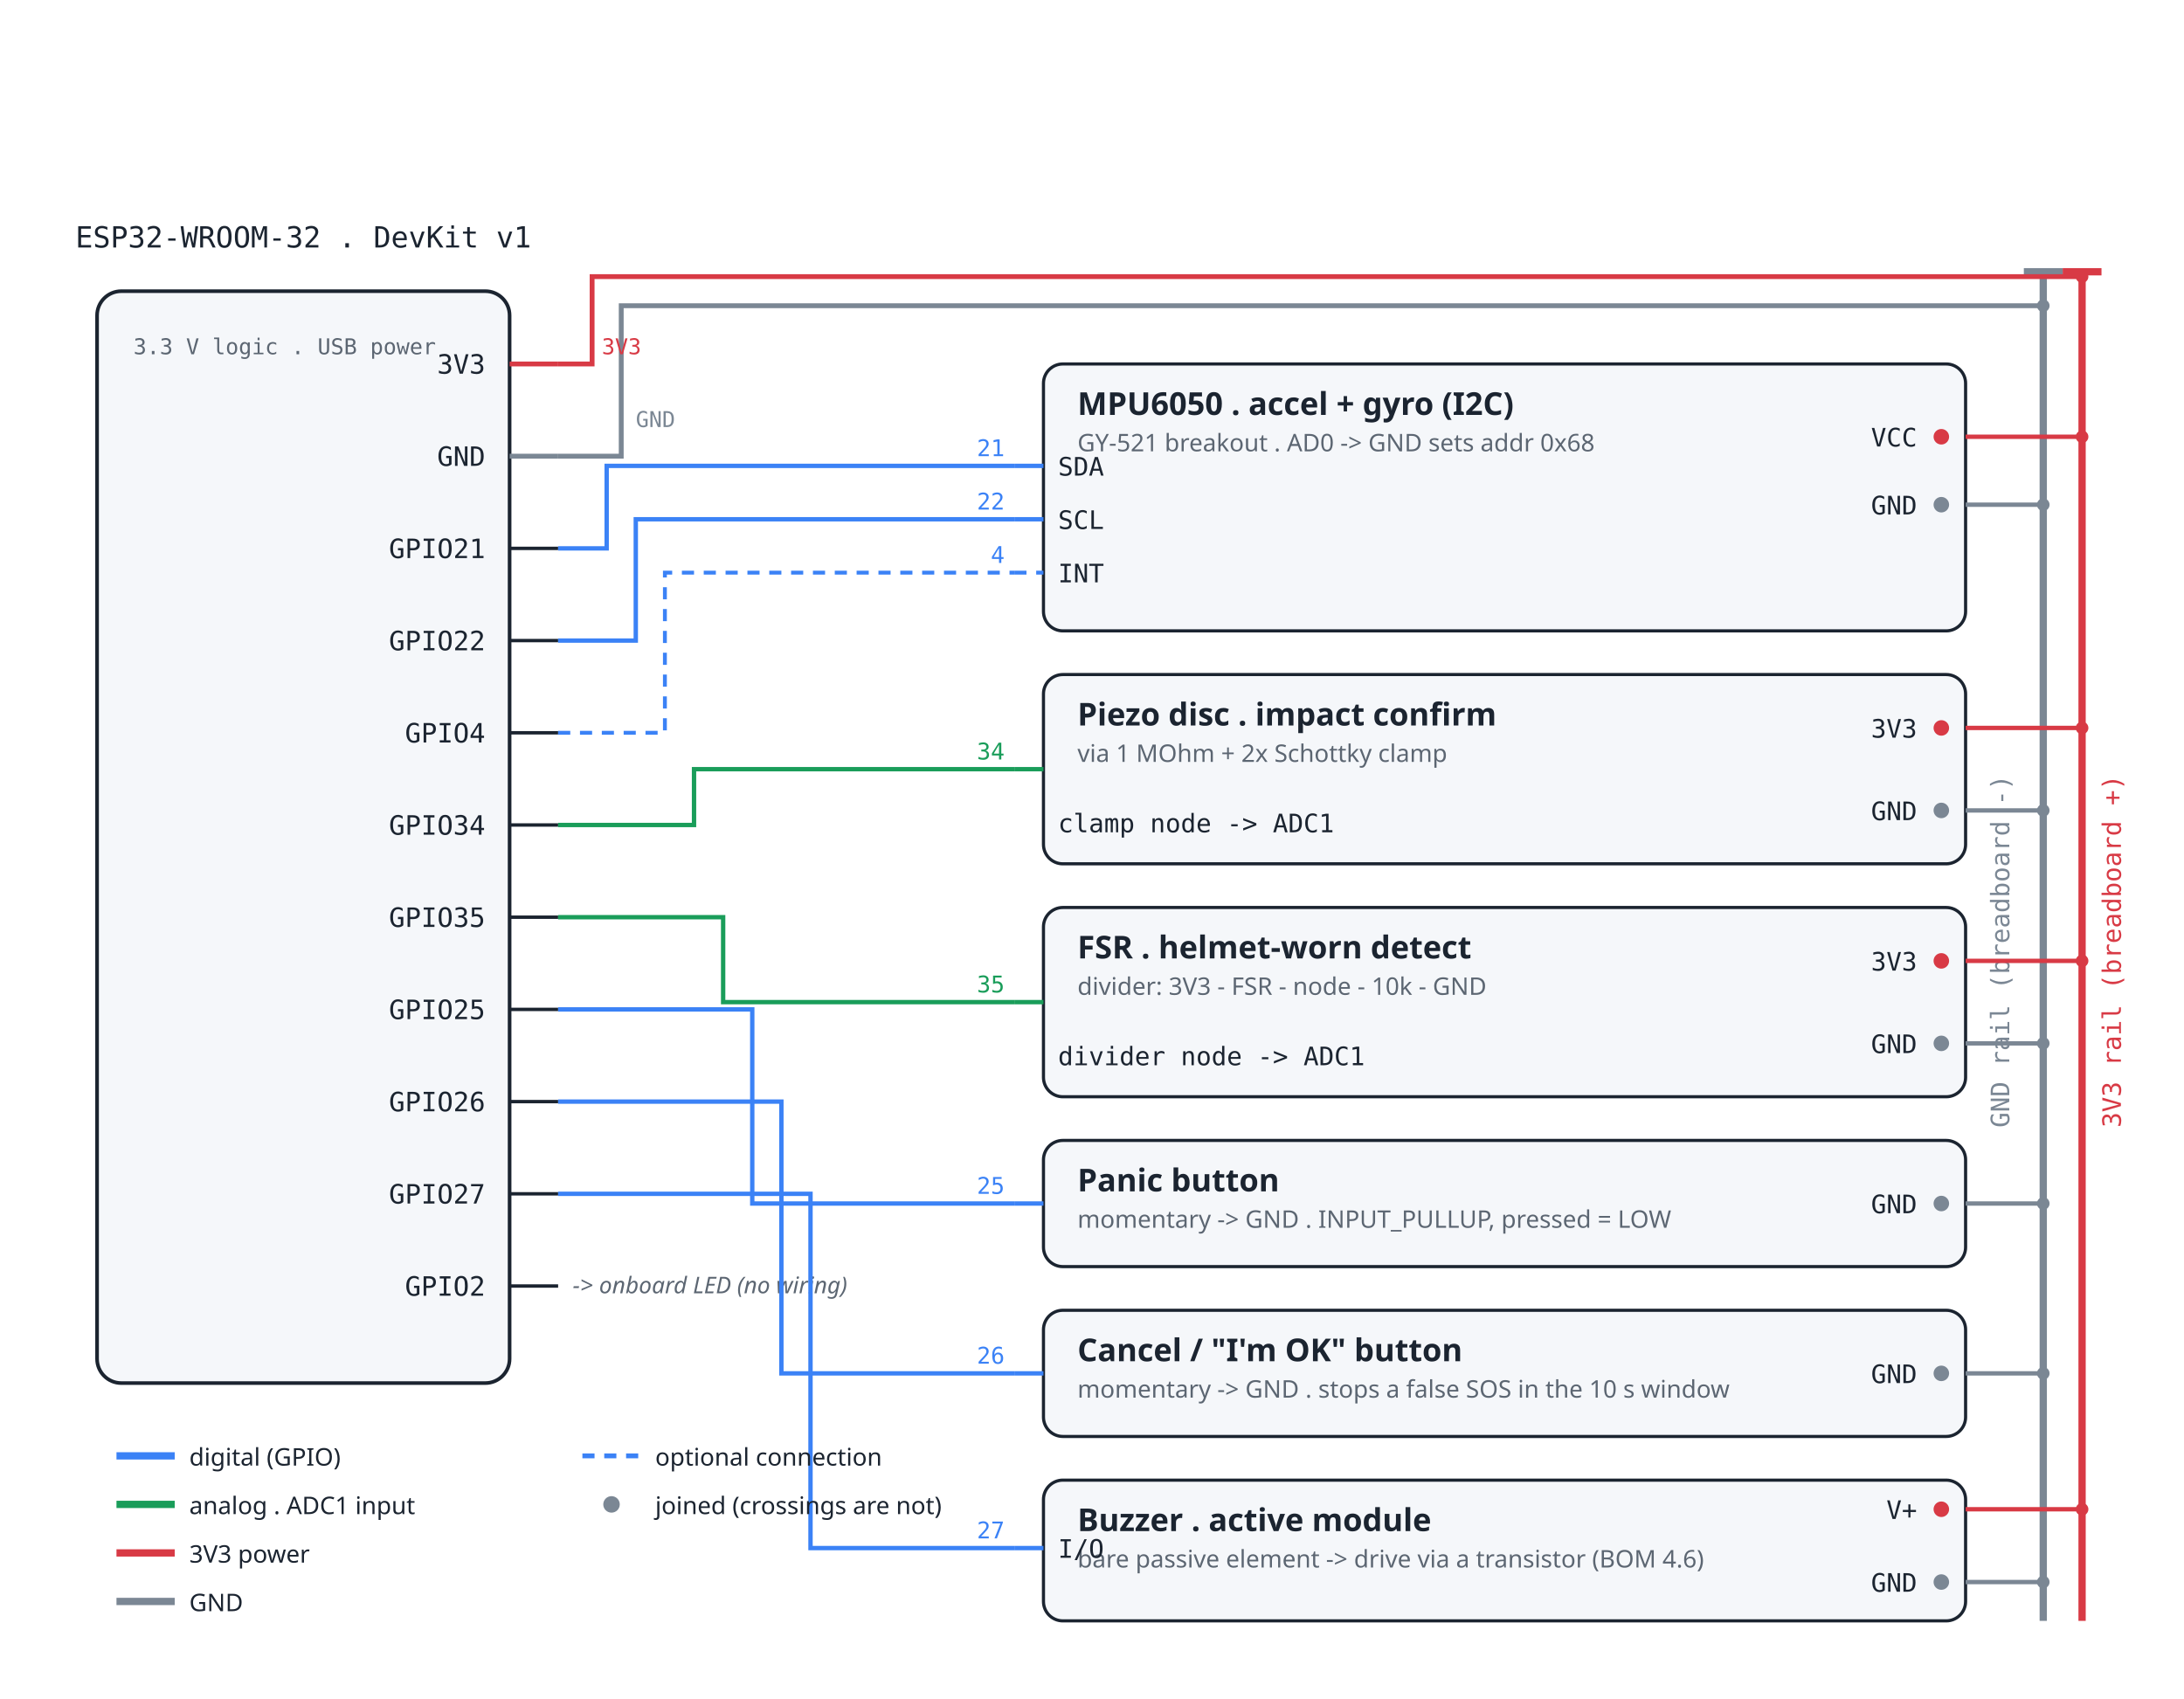
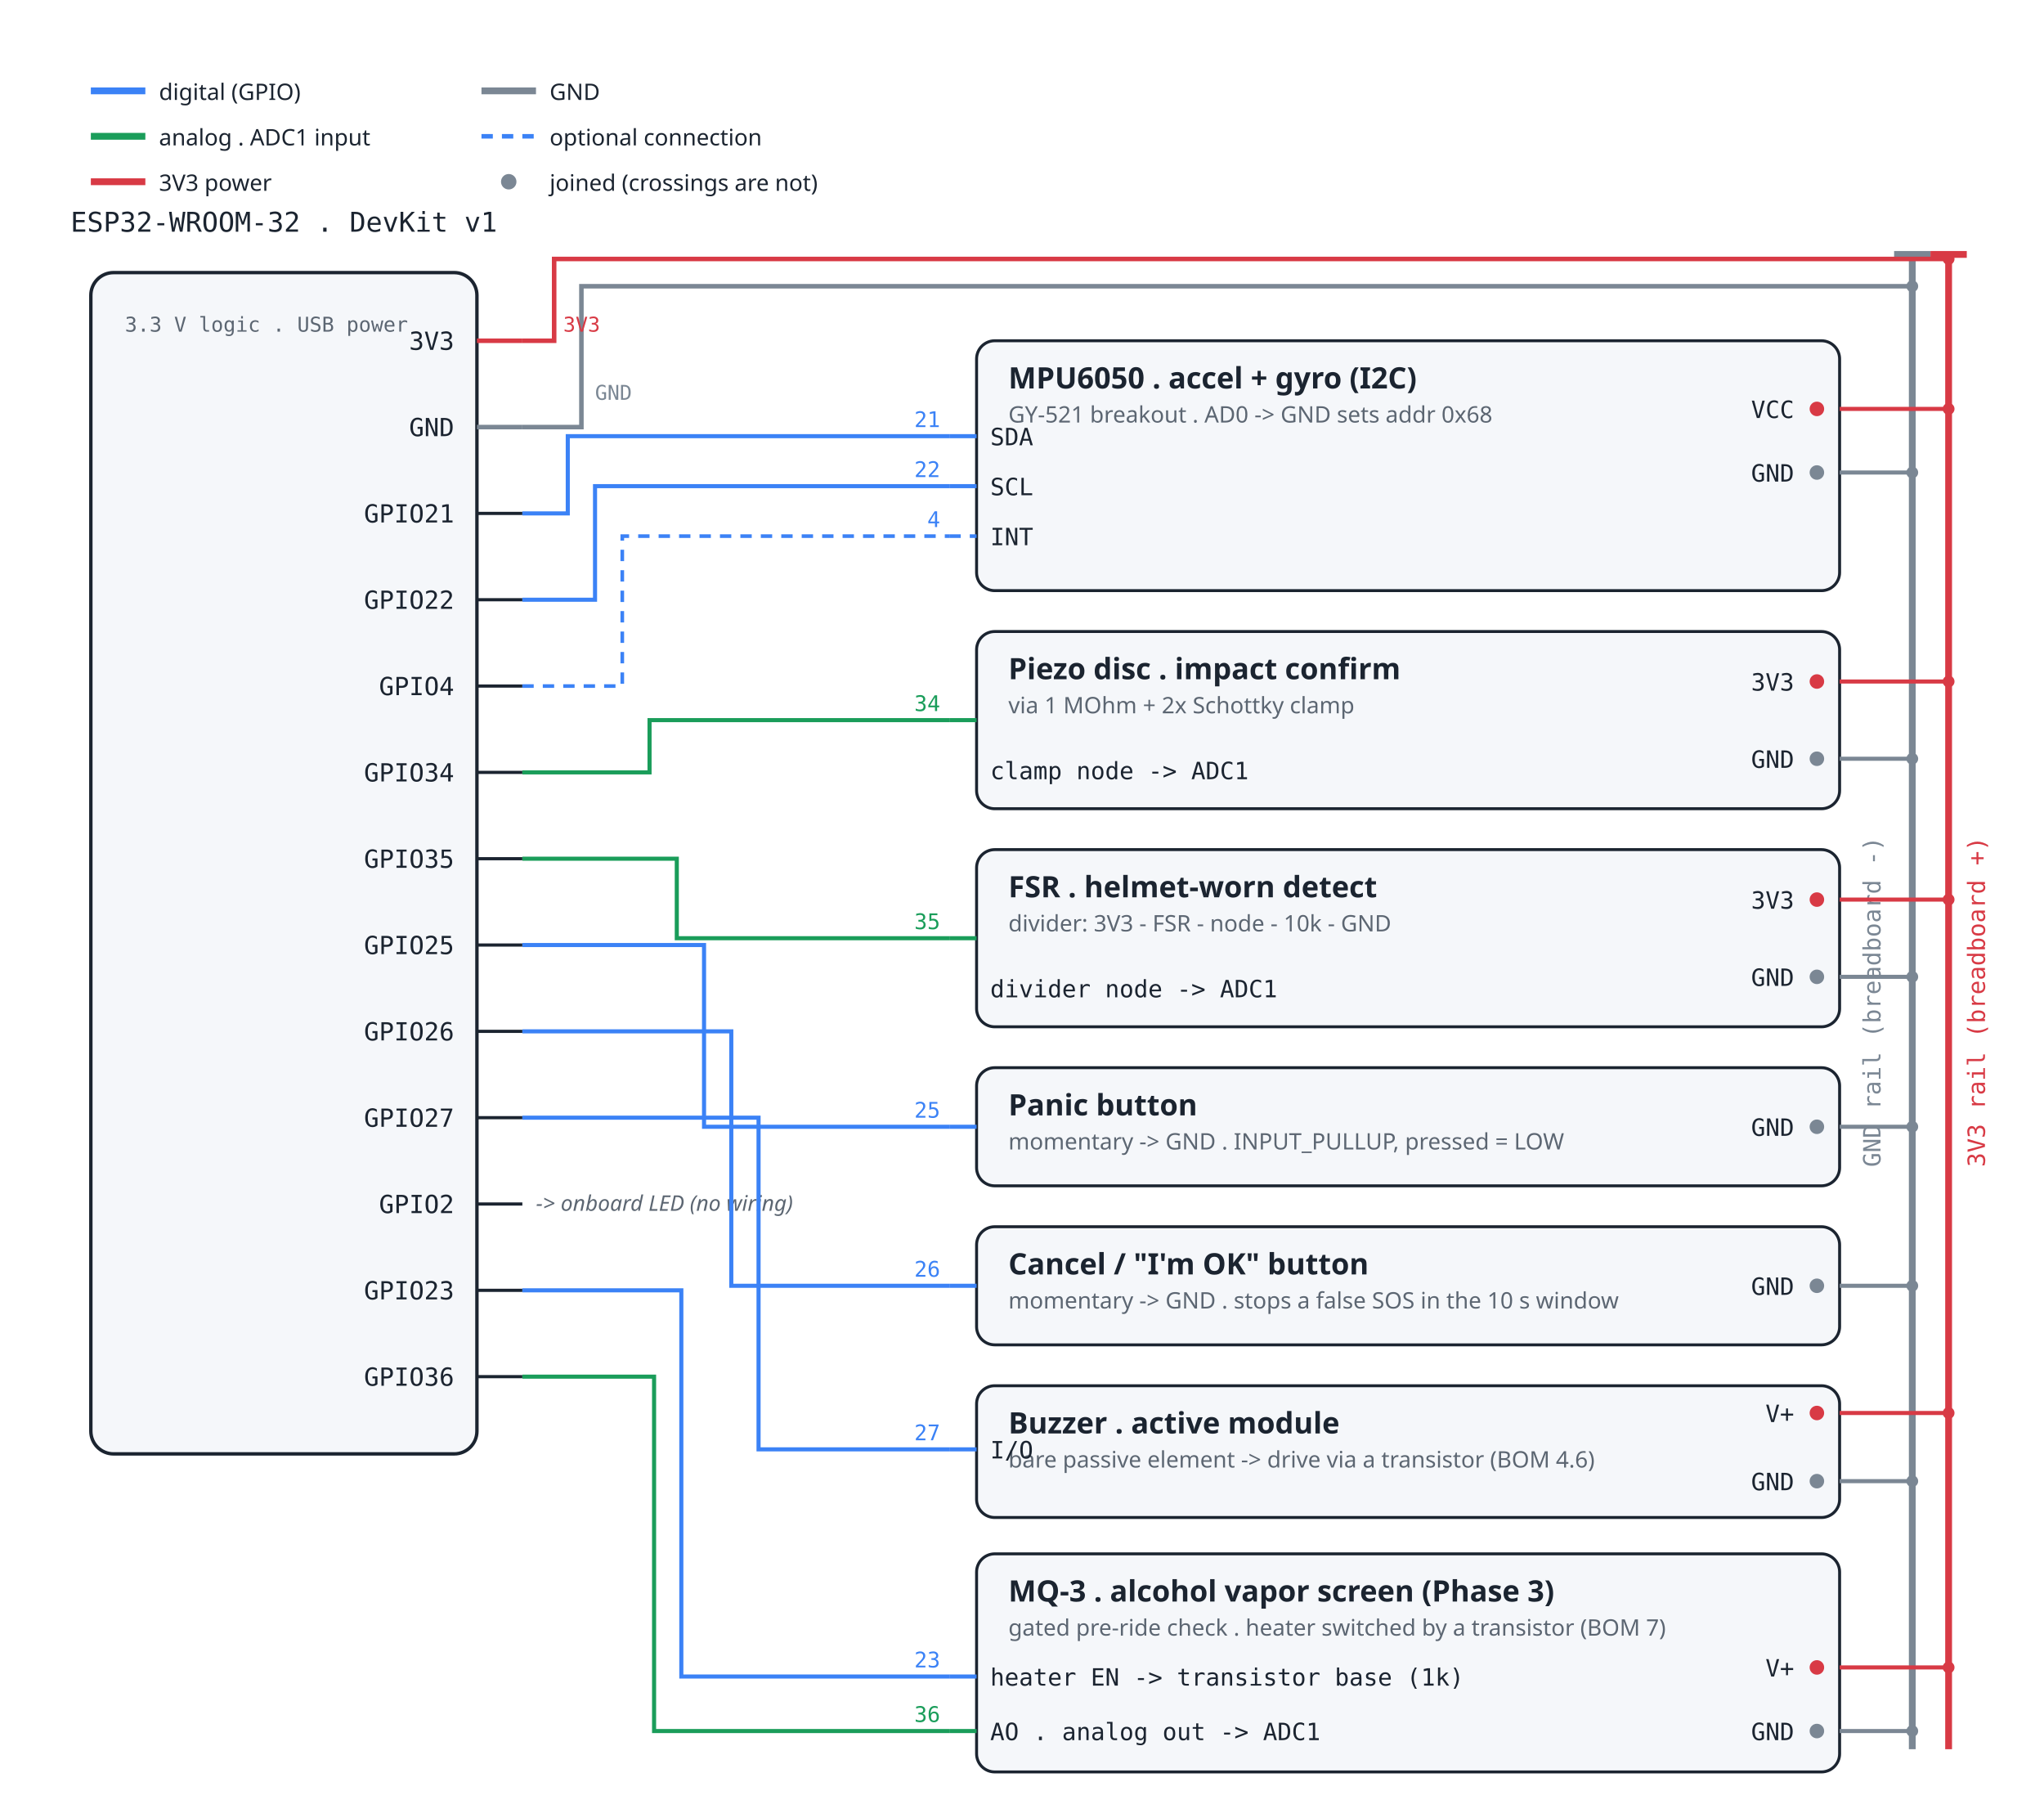
- <svg xmlns="http://www.w3.org/2000/svg" viewBox="0 0 900 700" font-family="'IBM Plex Mono', ui-monospace, monospace" style="color:#1b2430;background:#ffffff" role="img" aria-label="Wiring diagram: ESP32 DevKit to MPU6050 over I2C on GPIO21/22, clamped piezo on GPIO34, FSR divider on GPIO35, panic button on GPIO25, cancel button on GPIO26, buzzer on GPIO27, onboard LED on GPIO2; 3V3 and GND on the breadboard rails.">
-   <line x1="842" y1="112" x2="842" y2="668" stroke="#7b8794" stroke-width="3" />
-   <line x1="858" y1="112" x2="858" y2="668" stroke="#d83a45" stroke-width="3" />
+ <svg xmlns="http://www.w3.org/2000/svg" viewBox="0 0 900 800" font-family="'IBM Plex Mono', ui-monospace, monospace" style="color:#1b2430;background:#ffffff" role="img" aria-label="Wiring diagram: ESP32 DevKit to MPU6050 over I2C on GPIO21/22, clamped piezo on GPIO34, FSR divider on GPIO35, panic button on GPIO25, cancel button on GPIO26, buzzer on GPIO27, onboard LED on GPIO2, MQ-3 alcohol sensor analog out on GPIO36 with heater enable on GPIO23 through a transistor; 3V3 and GND on the breadboard rails.">
+   <g font-size="10" fill="currentColor" font-family="sans-serif">
+     <line x1="40" y1="40" x2="64" y2="40" stroke="#3b82f6" stroke-width="3" />
+     <text x="70" y="44">digital (GPIO)</text>
+     <line x1="40" y1="60" x2="64" y2="60" stroke="#1a9d5a" stroke-width="3" />
+     <text x="70" y="64">analog . ADC1 input</text>
+     <line x1="40" y1="80" x2="64" y2="80" stroke="#d83a45" stroke-width="3" />
+     <text x="70" y="84">3V3 power</text>
+     <line x1="212" y1="40" x2="236" y2="40" stroke="#7b8794" stroke-width="3" />
+     <text x="242" y="44">GND</text>
+     <line x1="212" y1="60" x2="236" y2="60" stroke="#3b82f6" stroke-width="2" stroke-dasharray="5 4" />
+     <text x="242" y="64">optional connection</text>
+     <circle cx="224" cy="80" r="3.4" fill="#7b8794" />
+     <text x="242" y="84">joined (crossings are not)</text>
+   </g>
+   <line x1="842" y1="112" x2="842" y2="770" stroke="#7b8794" stroke-width="3" />
+   <line x1="858" y1="112" x2="858" y2="770" stroke="#d83a45" stroke-width="3" />
  <line x1="834" y1="112" x2="850" y2="112" stroke="#7b8794" stroke-width="3" />
  <line x1="850" y1="112" x2="866" y2="112" stroke="#d83a45" stroke-width="3" />
-   <text x="828" y="392" transform="rotate(-90 828 392)" text-anchor="middle" fill="#7b8794" font-size="10.5">GND rail  (breadboard -)</text>
-   <text x="874" y="392" transform="rotate(-90 874 392)" text-anchor="middle" fill="#d83a45" font-size="10.5">3V3 rail  (breadboard +)</text>
+   <text x="828" y="441" transform="rotate(-90 828 441)" text-anchor="middle" fill="#7b8794" font-size="10.5">GND rail  (breadboard -)</text>
+   <text x="874" y="441" transform="rotate(-90 874 441)" text-anchor="middle" fill="#d83a45" font-size="10.5">3V3 rail  (breadboard +)</text>
  <text x="125" y="102" text-anchor="middle" fill="currentColor" font-size="12" font-weight="500">ESP32-WROOM-32 . DevKit v1</text>
-   <rect x="40" y="120" width="170" height="450" rx="10" fill="#f5f7fa" stroke="currentColor" stroke-width="1.5" />
+   <rect x="40" y="120" width="170" height="520" rx="10" fill="#f5f7fa" stroke="currentColor" stroke-width="1.5" />
  <text x="55" y="146" fill="#5c6672" font-size="9">3.3 V logic . USB power</text>
  <line x1="210" y1="150" x2="230" y2="150" stroke="#d83a45" stroke-width="2" />
  <text x="200" y="154" text-anchor="end" fill="currentColor" font-size="11">3V3</text>
  <line x1="210" y1="188" x2="230" y2="188" stroke="#7b8794" stroke-width="2" />
  <text x="200" y="192" text-anchor="end" fill="currentColor" font-size="11">GND</text>
  <g font-size="11" fill="currentColor" text-anchor="end">
    <text x="200" y="230">GPIO21</text>
    <text x="200" y="268">GPIO22</text>
    <text x="200" y="306">GPIO4</text>
    <text x="200" y="344">GPIO34</text>
    <text x="200" y="382">GPIO35</text>
    <text x="200" y="420">GPIO25</text>
    <text x="200" y="458">GPIO26</text>
    <text x="200" y="496">GPIO27</text>
    <text x="200" y="534">GPIO2</text>
+     <text x="200" y="572">GPIO23</text>
+     <text x="200" y="610">GPIO36</text>
  </g>
  <g stroke="currentColor" stroke-width="1.4">
    <line x1="210" y1="226" x2="230" y2="226" />
    <line x1="210" y1="264" x2="230" y2="264" />
    <line x1="210" y1="302" x2="230" y2="302" />
    <line x1="210" y1="340" x2="230" y2="340" />
    <line x1="210" y1="378" x2="230" y2="378" />
    <line x1="210" y1="416" x2="230" y2="416" />
    <line x1="210" y1="454" x2="230" y2="454" />
    <line x1="210" y1="492" x2="230" y2="492" />
    <line x1="210" y1="530" x2="230" y2="530" />
+     <line x1="210" y1="568" x2="230" y2="568" />
+     <line x1="210" y1="606" x2="230" y2="606" />
  </g>
  <text x="236" y="533" fill="#5c6672" font-family="sans-serif" font-size="9.5" font-style="italic">-&gt; onboard LED (no wiring)</text>
  <path d="M230,150 H244 V114 H858" fill="none" stroke="#d83a45" stroke-width="2" />
  <path d="M230,188 H256 V126 H842" fill="none" stroke="#7b8794" stroke-width="2" />
  <text x="248" y="146" fill="#d83a45" font-size="9">3V3</text>
  <text x="262" y="176" fill="#7b8794" font-size="9">GND</text>
  <path d="M230,226 H250 V192 H418" fill="none" stroke="#3b82f6" stroke-width="1.8" />
  <path d="M230,264 H262 V214 H418" fill="none" stroke="#3b82f6" stroke-width="1.8" />
  <path d="M230,302 H274 V236 H418" fill="none" stroke="#3b82f6" stroke-width="1.6" stroke-dasharray="5 4" />
  <path d="M230,340 H286 V317 H418" fill="none" stroke="#1a9d5a" stroke-width="1.8" />
  <path d="M230,378 H298 V413 H418" fill="none" stroke="#1a9d5a" stroke-width="1.8" />
  <path d="M230,416 H310 V496 H418" fill="none" stroke="#3b82f6" stroke-width="1.8" />
  <path d="M230,454 H322 V566 H418" fill="none" stroke="#3b82f6" stroke-width="1.8" />
  <path d="M230,492 H334 V638 H418" fill="none" stroke="#3b82f6" stroke-width="1.8" />
+   <path d="M230,568 H300 V738 H418" fill="none" stroke="#3b82f6" stroke-width="1.8" />
+   <path d="M230,606 H288 V762 H418" fill="none" stroke="#1a9d5a" stroke-width="1.8" />
  <g font-size="9.5" text-anchor="end">
    <text x="414" y="188" fill="#3b82f6">21</text>
    <text x="414" y="210" fill="#3b82f6">22</text>
    <text x="414" y="232" fill="#3b82f6">4</text>
    <text x="414" y="313" fill="#1a9d5a">34</text>
    <text x="414" y="409" fill="#1a9d5a">35</text>
    <text x="414" y="492" fill="#3b82f6">25</text>
    <text x="414" y="562" fill="#3b82f6">26</text>
    <text x="414" y="634" fill="#3b82f6">27</text>
+     <text x="414" y="734" fill="#3b82f6">23</text>
+     <text x="414" y="758" fill="#1a9d5a">36</text>
  </g>
  <rect x="430" y="150" width="380" height="110" rx="8" fill="#f5f7fa" stroke="currentColor" stroke-width="1.3" />
  <text x="444" y="171" fill="currentColor" font-family="sans-serif" font-size="13" font-weight="600">MPU6050 . accel + gyro (I2C)</text>
  <text x="444" y="186" fill="#5c6672" font-family="sans-serif" font-size="10">GY-521 breakout . AD0 -&gt; GND sets addr 0x68</text>
  <g font-size="10.5" fill="currentColor">
    <line x1="418" y1="192" x2="430" y2="192" stroke="#3b82f6" stroke-width="1.8" />
    <text x="436" y="196">SDA</text>
    <line x1="418" y1="214" x2="430" y2="214" stroke="#3b82f6" stroke-width="1.8" />
    <text x="436" y="218">SCL</text>
    <line x1="418" y1="236" x2="430" y2="236" stroke="#3b82f6" stroke-width="1.6" stroke-dasharray="5 4" />
    <text x="436" y="240">INT</text>
    <text x="790" y="184" text-anchor="end">VCC</text>
    <circle cx="800" cy="180" r="3.2" fill="#d83a45" />
    <text x="790" y="212" text-anchor="end">GND</text>
    <circle cx="800" cy="208" r="3.2" fill="#7b8794" />
  </g>
  <path d="M810,180 H858" stroke="#d83a45" stroke-width="1.8" fill="none" />
  <path d="M810,208 H842" stroke="#7b8794" stroke-width="1.8" fill="none" />
  <rect x="430" y="278" width="380" height="78" rx="8" fill="#f5f7fa" stroke="currentColor" stroke-width="1.3" />
  <text x="444" y="299" fill="currentColor" font-family="sans-serif" font-size="13" font-weight="600">Piezo disc . impact confirm</text>
  <text x="444" y="314" fill="#5c6672" font-family="sans-serif" font-size="10">via 1 MOhm + 2x Schottky clamp</text>
  <g font-size="10.5" fill="currentColor">
    <line x1="418" y1="317" x2="430" y2="317" stroke="#1a9d5a" stroke-width="1.8" />
    <text x="436" y="343">clamp node -&gt; ADC1</text>
    <text x="790" y="304" text-anchor="end">3V3</text>
    <circle cx="800" cy="300" r="3.2" fill="#d83a45" />
    <text x="790" y="338" text-anchor="end">GND</text>
    <circle cx="800" cy="334" r="3.2" fill="#7b8794" />
  </g>
  <path d="M810,300 H858" stroke="#d83a45" stroke-width="1.8" fill="none" />
  <path d="M810,334 H842" stroke="#7b8794" stroke-width="1.8" fill="none" />
  <rect x="430" y="374" width="380" height="78" rx="8" fill="#f5f7fa" stroke="currentColor" stroke-width="1.3" />
  <text x="444" y="395" fill="currentColor" font-family="sans-serif" font-size="13" font-weight="600">FSR . helmet-worn detect</text>
  <text x="444" y="410" fill="#5c6672" font-family="sans-serif" font-size="10">divider: 3V3 - FSR - node - 10k - GND</text>
  <g font-size="10.5" fill="currentColor">
    <line x1="418" y1="413" x2="430" y2="413" stroke="#1a9d5a" stroke-width="1.8" />
    <text x="436" y="439">divider node -&gt; ADC1</text>
    <text x="790" y="400" text-anchor="end">3V3</text>
    <circle cx="800" cy="396" r="3.2" fill="#d83a45" />
    <text x="790" y="434" text-anchor="end">GND</text>
    <circle cx="800" cy="430" r="3.2" fill="#7b8794" />
  </g>
  <path d="M810,396 H858" stroke="#d83a45" stroke-width="1.8" fill="none" />
  <path d="M810,430 H842" stroke="#7b8794" stroke-width="1.8" fill="none" />
  <rect x="430" y="470" width="380" height="52" rx="8" fill="#f5f7fa" stroke="currentColor" stroke-width="1.3" />
  <text x="444" y="491" fill="currentColor" font-family="sans-serif" font-size="13" font-weight="600">Panic button</text>
  <text x="444" y="506" fill="#5c6672" font-family="sans-serif" font-size="10">momentary -&gt; GND . INPUT_PULLUP, pressed = LOW</text>
  <line x1="418" y1="496" x2="430" y2="496" stroke="#3b82f6" stroke-width="1.8" />
  <text x="790" y="500" text-anchor="end" font-size="10.5" fill="currentColor">GND</text>
  <circle cx="800" cy="496" r="3.2" fill="#7b8794" />
  <path d="M810,496 H842" stroke="#7b8794" stroke-width="1.8" fill="none" />
  <rect x="430" y="540" width="380" height="52" rx="8" fill="#f5f7fa" stroke="currentColor" stroke-width="1.3" />
  <text x="444" y="561" fill="currentColor" font-family="sans-serif" font-size="13" font-weight="600">Cancel / "I'm OK" button</text>
  <text x="444" y="576" fill="#5c6672" font-family="sans-serif" font-size="10">momentary -&gt; GND . stops a false SOS in the 10 s window</text>
  <line x1="418" y1="566" x2="430" y2="566" stroke="#3b82f6" stroke-width="1.8" />
  <text x="790" y="570" text-anchor="end" font-size="10.5" fill="currentColor">GND</text>
  <circle cx="800" cy="566" r="3.2" fill="#7b8794" />
  <path d="M810,566 H842" stroke="#7b8794" stroke-width="1.8" fill="none" />
  <rect x="430" y="610" width="380" height="58" rx="8" fill="#f5f7fa" stroke="currentColor" stroke-width="1.3" />
  <text x="444" y="631" fill="currentColor" font-family="sans-serif" font-size="13" font-weight="600">Buzzer . active module</text>
  <text x="444" y="646" fill="#5c6672" font-family="sans-serif" font-size="10">bare passive element -&gt; drive via a transistor (BOM 4.6)</text>
  <g font-size="10.5" fill="currentColor">
    <line x1="418" y1="638" x2="430" y2="638" stroke="#3b82f6" stroke-width="1.8" />
    <text x="436" y="642">I/O</text>
    <text x="790" y="626" text-anchor="end">V+</text>
    <circle cx="800" cy="622" r="3.2" fill="#d83a45" />
    <text x="790" y="656" text-anchor="end">GND</text>
    <circle cx="800" cy="652" r="3.2" fill="#7b8794" />
  </g>
  <path d="M810,622 H858" stroke="#d83a45" stroke-width="1.8" fill="none" />
  <path d="M810,652 H842" stroke="#7b8794" stroke-width="1.8" fill="none" />
+   <rect x="430" y="684" width="380" height="96" rx="8" fill="#f5f7fa" stroke="currentColor" stroke-width="1.3" />
+   <text x="444" y="705" fill="currentColor" font-family="sans-serif" font-size="13" font-weight="600">MQ-3 . alcohol vapor screen (Phase 3)</text>
+   <text x="444" y="720" fill="#5c6672" font-family="sans-serif" font-size="10">gated pre-ride check . heater switched by a transistor (BOM 7)</text>
+   <g font-size="10.5" fill="currentColor">
+     <line x1="418" y1="738" x2="430" y2="738" stroke="#3b82f6" stroke-width="1.8" />
+     <text x="436" y="742">heater EN -&gt; transistor base (1k)</text>
+     <line x1="418" y1="762" x2="430" y2="762" stroke="#1a9d5a" stroke-width="1.8" />
+     <text x="436" y="766">AO . analog out -&gt; ADC1</text>
+     <text x="790" y="738" text-anchor="end">V+</text>
+     <circle cx="800" cy="734" r="3.2" fill="#d83a45" />
+     <text x="790" y="766" text-anchor="end">GND</text>
+     <circle cx="800" cy="762" r="3.2" fill="#7b8794" />
+   </g>
+   <path d="M810,734 H858" stroke="#d83a45" stroke-width="1.8" fill="none" />
+   <path d="M810,762 H842" stroke="#7b8794" stroke-width="1.8" fill="none" />
  <g fill="#d83a45">
    <circle cx="858" cy="114" r="2.6" />
    <circle cx="858" cy="180" r="2.6" />
    <circle cx="858" cy="300" r="2.6" />
    <circle cx="858" cy="396" r="2.6" />
    <circle cx="858" cy="622" r="2.6" />
+     <circle cx="858" cy="734" r="2.6" />
  </g>
  <g fill="#7b8794">
    <circle cx="842" cy="126" r="2.6" />
    <circle cx="842" cy="208" r="2.6" />
    <circle cx="842" cy="334" r="2.6" />
    <circle cx="842" cy="430" r="2.6" />
    <circle cx="842" cy="496" r="2.6" />
    <circle cx="842" cy="566" r="2.6" />
    <circle cx="842" cy="652" r="2.6" />
-   </g>
-   <g font-size="10" fill="currentColor" font-family="sans-serif">
-     <line x1="48" y1="600" x2="72" y2="600" stroke="#3b82f6" stroke-width="3" />
-     <text x="78" y="604">digital (GPIO)</text>
-     <line x1="48" y1="620" x2="72" y2="620" stroke="#1a9d5a" stroke-width="3" />
-     <text x="78" y="624">analog . ADC1 input</text>
-     <line x1="48" y1="640" x2="72" y2="640" stroke="#d83a45" stroke-width="3" />
-     <text x="78" y="644">3V3 power</text>
-     <line x1="48" y1="660" x2="72" y2="660" stroke="#7b8794" stroke-width="3" />
-     <text x="78" y="664">GND</text>
-     <line x1="240" y1="600" x2="264" y2="600" stroke="#3b82f6" stroke-width="2" stroke-dasharray="5 4" />
-     <text x="270" y="604">optional connection</text>
-     <circle cx="252" cy="620" r="3.4" fill="#7b8794" />
-     <text x="270" y="624">joined (crossings are not)</text>
+     <circle cx="842" cy="762" r="2.6" />
  </g>
</svg>
